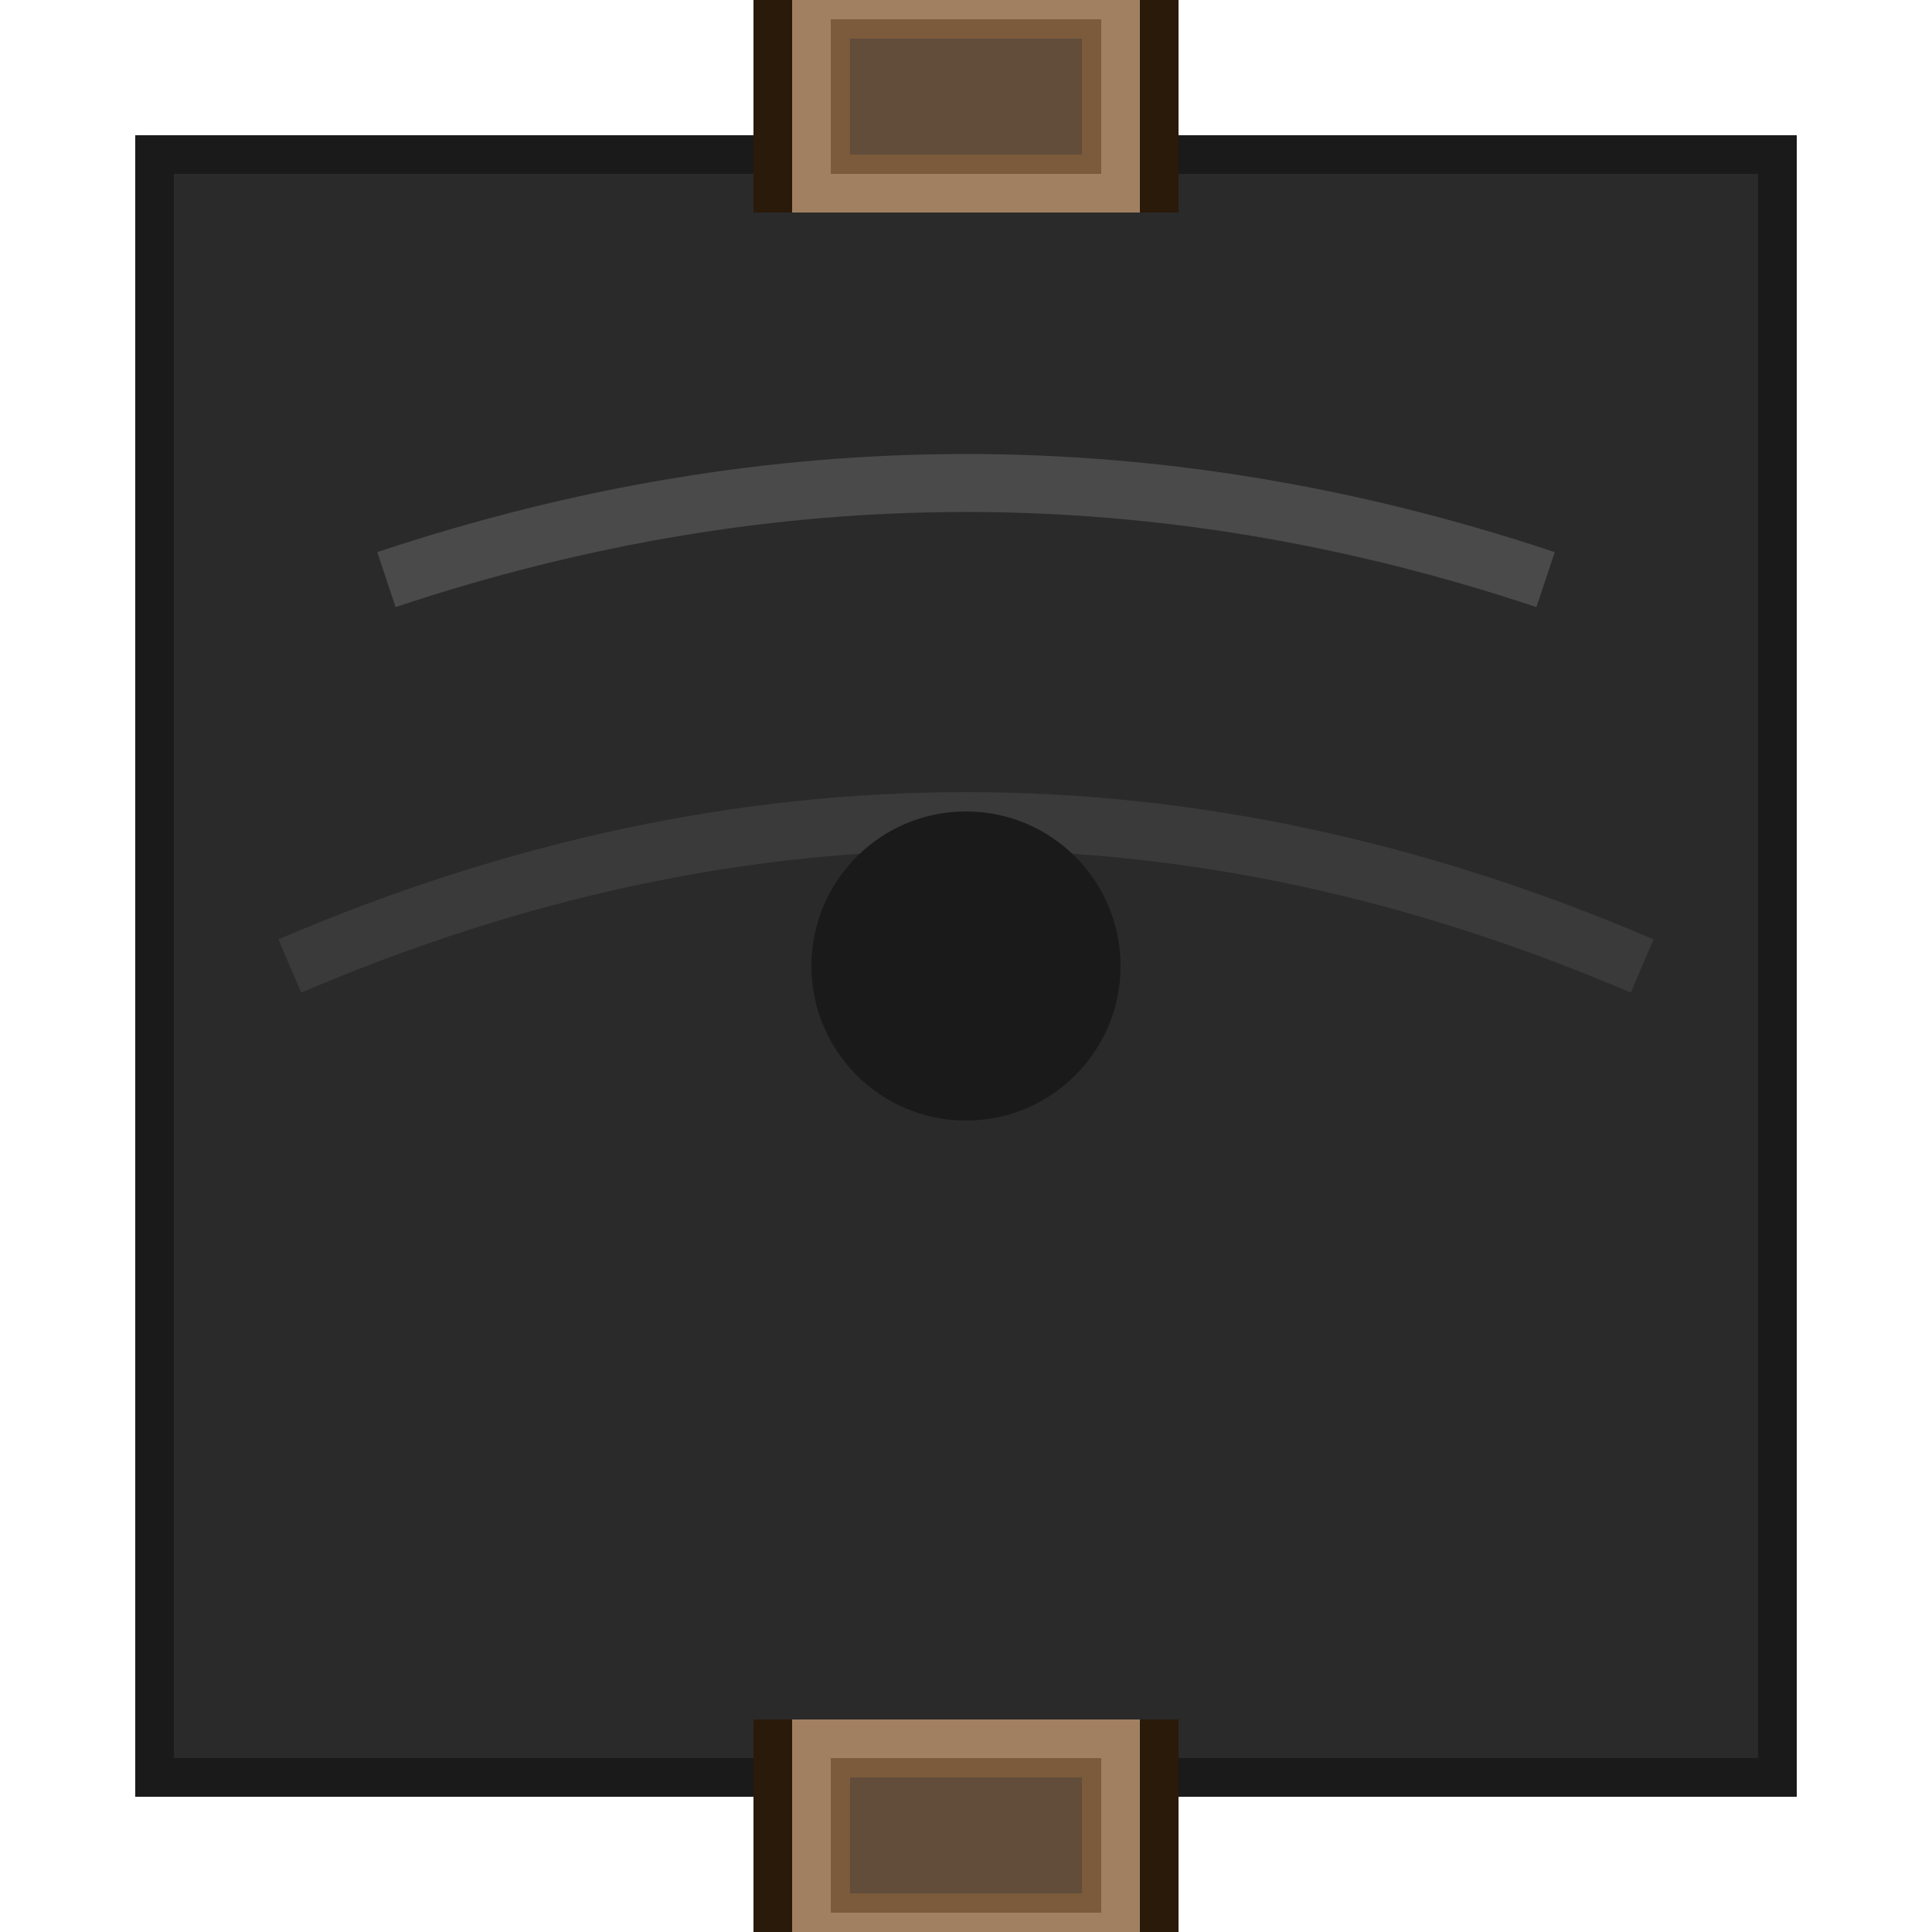
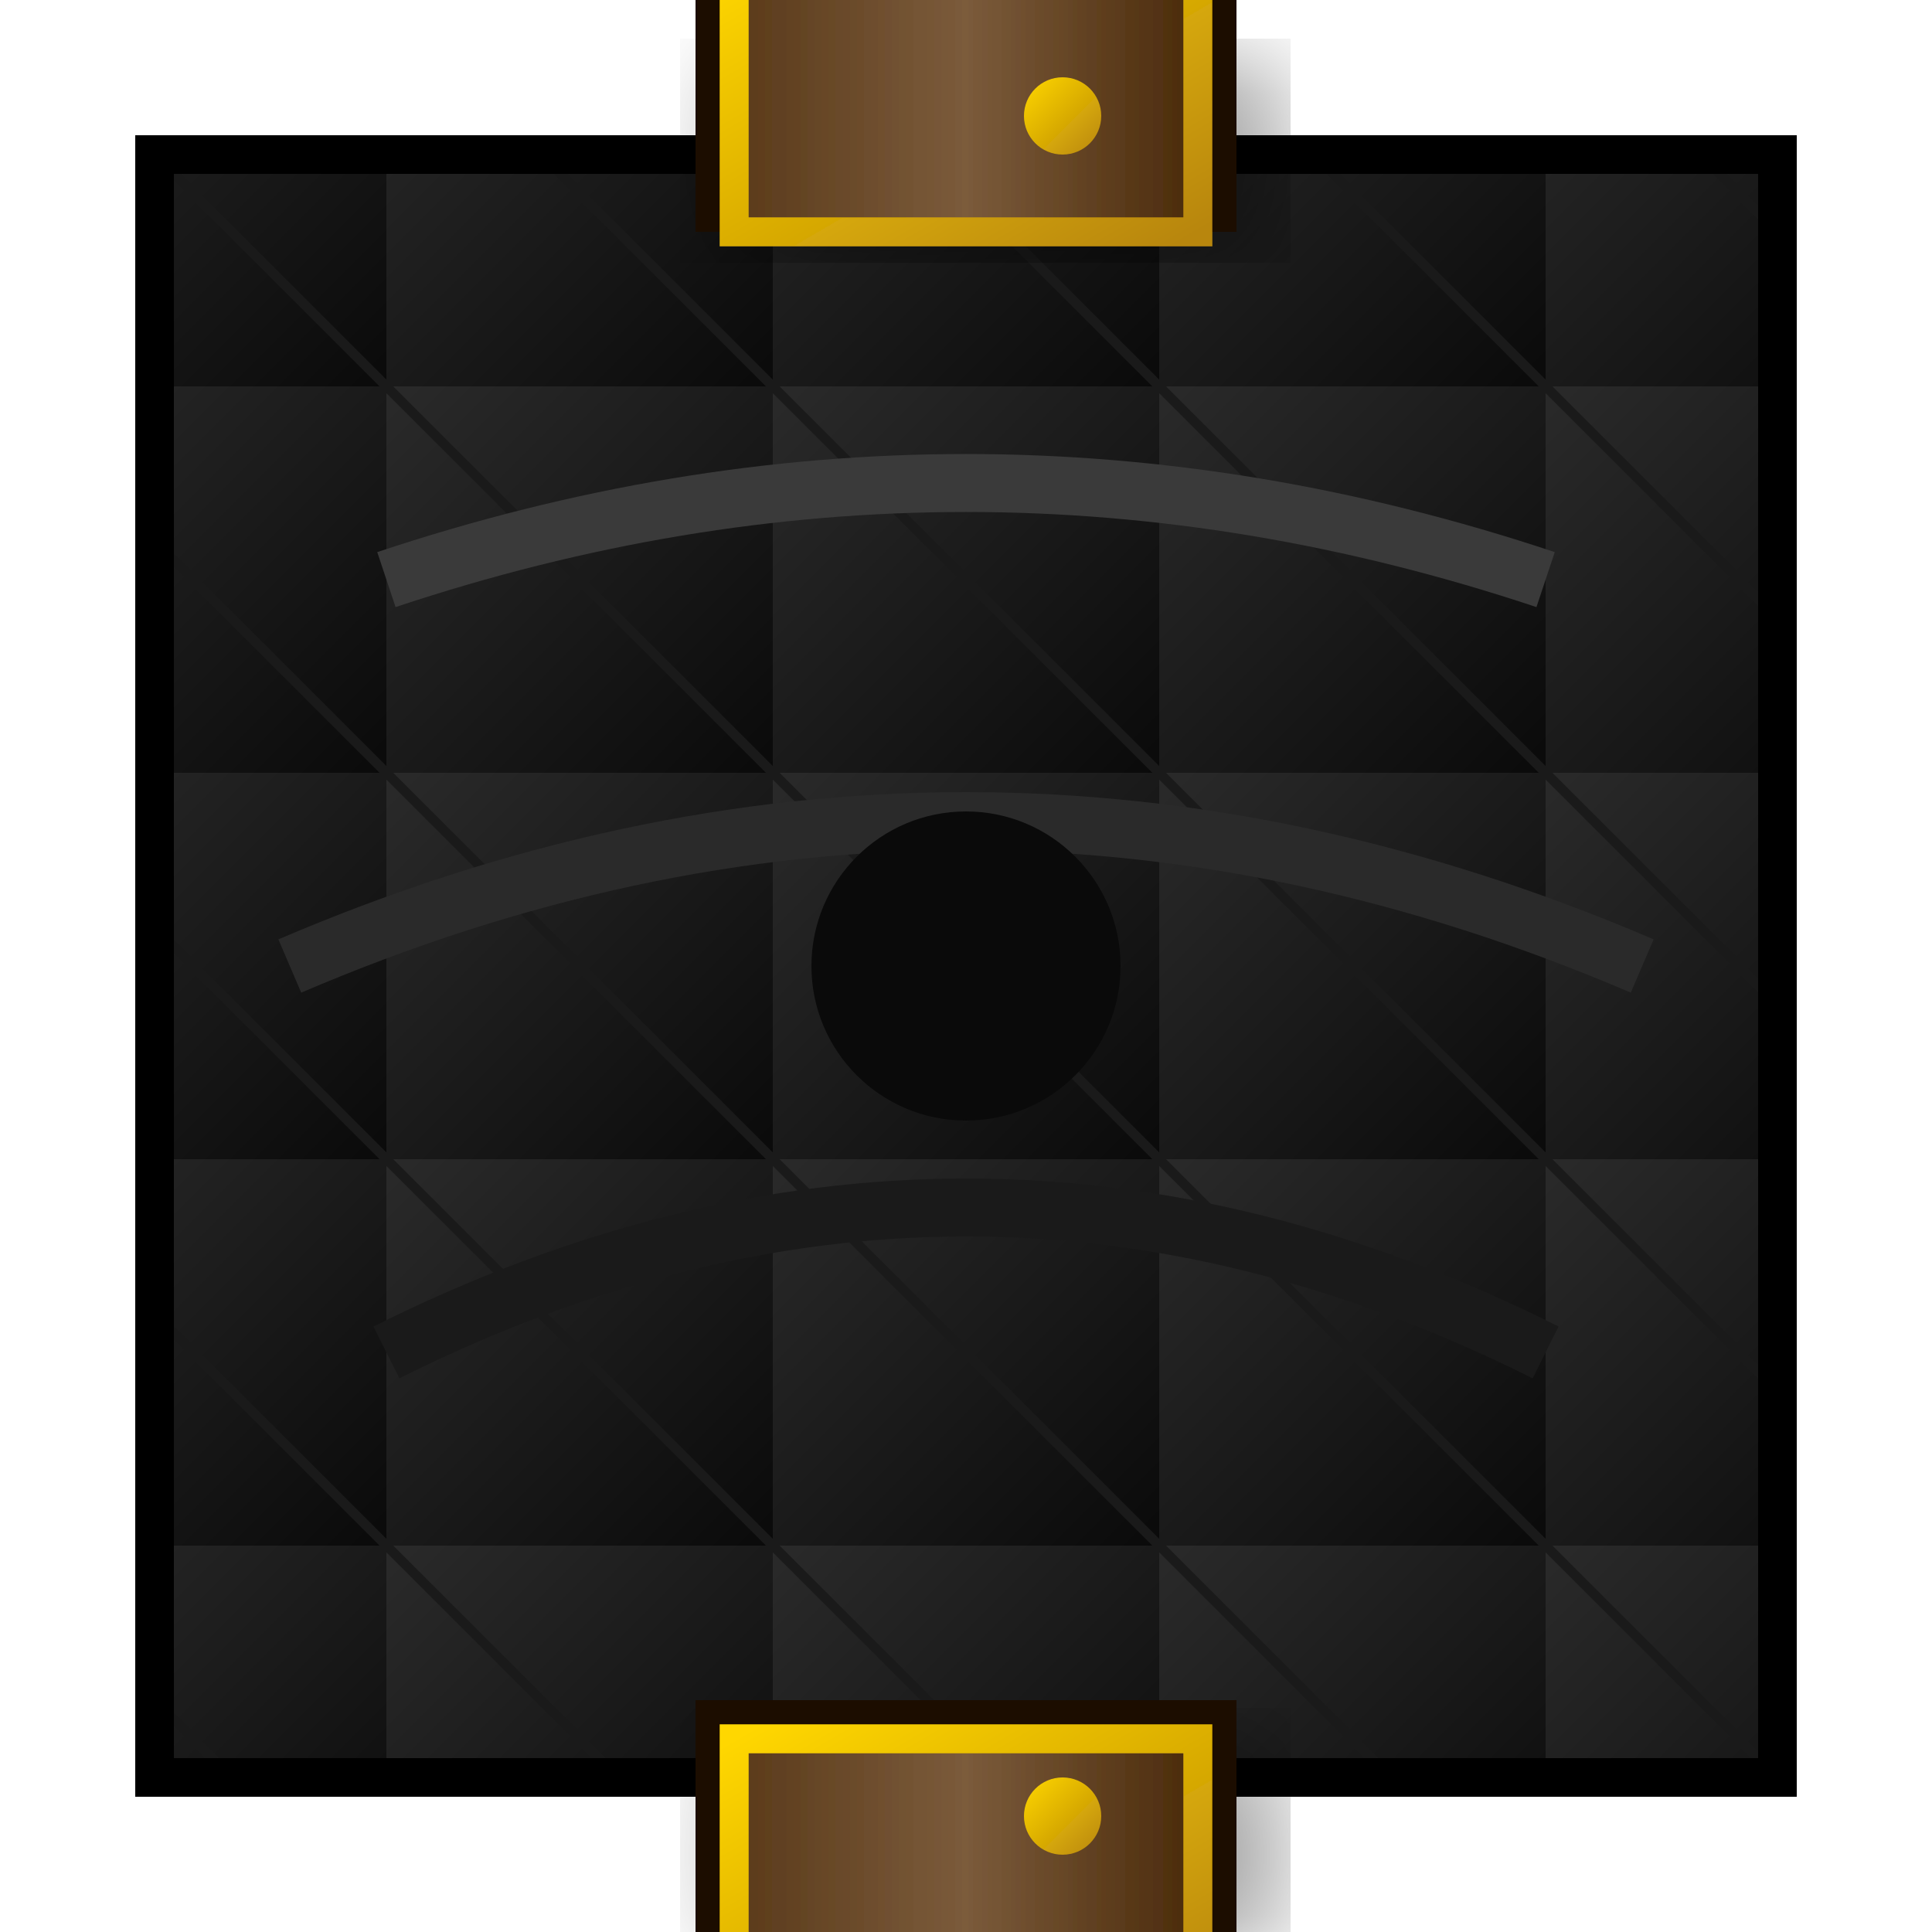
- <svg xmlns="http://www.w3.org/2000/svg" viewBox="0 0 100 100" width="300" height="300">
-   <rect x="8" y="8" width="84" height="84" fill="#2A2A2A" stroke="#1A1A1A" stroke-width="2" />
-   <rect x="40" y="-2" width="20" height="12" fill="#3D2B1A" stroke="#2A1A0A" stroke-width="2" />
-   <rect x="42" y="0" width="16" height="10" fill="#7B5B3B" stroke="#A08060" stroke-width="2" />
-   <rect x="44" y="2" width="12" height="6" fill="#5A4A3A" opacity="0.8" />
-   <rect x="40" y="90" width="20" height="12" fill="#3D2B1A" stroke="#2A1A0A" stroke-width="2" />
-   <rect x="42" y="90" width="16" height="10" fill="#7B5B3B" stroke="#A08060" stroke-width="2" />
-   <rect x="44" y="92" width="12" height="6" fill="#5A4A3A" opacity="0.8" />
-   <path d="M20,30 Q50,20 80,30" fill="none" stroke="#4A4A4A" stroke-width="3" />
-   <path d="M15,50 Q50,35 85,50" fill="none" stroke="#3A3A3A" stroke-width="3" />
-   <path d="M20,70 Q50,55 80,70" fill="none" stroke="#2A2A2A" stroke-width="3" />
-   <circle cx="50" cy="50" r="8" fill="#1A1A1A" />
+ <svg xmlns="http://www.w3.org/2000/svg" viewBox="0 0 100 100" width="400" height="400">
+   <defs>
+     <linearGradient id="floorGrad" x1="0%" y1="0%" x2="100%" y2="100%">
+       <stop offset="0%" style="stop-color:#2A2A2A" />
+       <stop offset="100%" style="stop-color:#0A0A0A" />
+     </linearGradient>
+     <pattern id="stonePattern" x="0" y="0" width="20" height="20" patternUnits="userSpaceOnUse">
+       <rect width="20" height="20" fill="url(#floorGrad)" />
+       <line x1="0" y1="0" x2="20" y2="20" stroke="#1A1A1A" stroke-width="0.5" />
+     </pattern>
+     <linearGradient id="doorWood" x1="0%" y1="0%" x2="100%" y2="0%">
+       <stop offset="0%" style="stop-color:#5A3A1A" />
+       <stop offset="50%" style="stop-color:#7B5B3B" />
+       <stop offset="100%" style="stop-color:#4A2A0A" />
+     </linearGradient>
+     <linearGradient id="goldTrim" x1="0%" y1="0%" x2="100%" y2="100%">
+       <stop offset="0%" style="stop-color:#FFD700" />
+       <stop offset="100%" style="stop-color:#B8860B" />
+     </linearGradient>
+     <filter id="softShadow">
+       <feGaussianBlur in="SourceAlpha" stdDeviation="3" />
+       <feOffset dx="2" dy="2" />
+       <feComponentTransfer>
+         <feFuncA type="linear" slope="0.4" />
+       </feComponentTransfer>
+       <feMerge>
+         <feMergeNode />
+         <feMergeNode in="SourceGraphic" />
+       </feMerge>
+     </filter>
+   </defs>
+   <rect x="8" y="8" width="84" height="84" fill="url(#stonePattern)" stroke="#000" stroke-width="2" />
+   <g filter="url(#softShadow)">
+     <rect x="36" y="-4" width="28" height="16" fill="#1A0A00" />
+     <rect x="38" y="-2" width="24" height="14" fill="url(#doorWood)" />
+     <rect x="38" y="-2" width="24" height="14" fill="none" stroke="url(#goldTrim)" stroke-width="1.5" />
+     <circle cx="55" cy="6" r="2" fill="url(#goldTrim)" />
+   </g>
+   <g filter="url(#softShadow)">
+     <rect x="36" y="88" width="28" height="16" fill="#1A0A00" />
+     <rect x="38" y="90" width="24" height="14" fill="url(#doorWood)" />
+     <rect x="38" y="90" width="24" height="14" fill="none" stroke="url(#goldTrim)" stroke-width="1.5" />
+     <circle cx="55" cy="94" r="2" fill="url(#goldTrim)" />
+   </g>
+   <path d="M20,30 Q50,20 80,30" fill="none" stroke="#3A3A3A" stroke-width="3" />
+   <path d="M15,50 Q50,35 85,50" fill="none" stroke="#2A2A2A" stroke-width="3" />
+   <path d="M20,70 Q50,55 80,70" fill="none" stroke="#1A1A1A" stroke-width="3" />
+   <circle cx="50" cy="50" r="8" fill="#0A0A0A" />
</svg>
